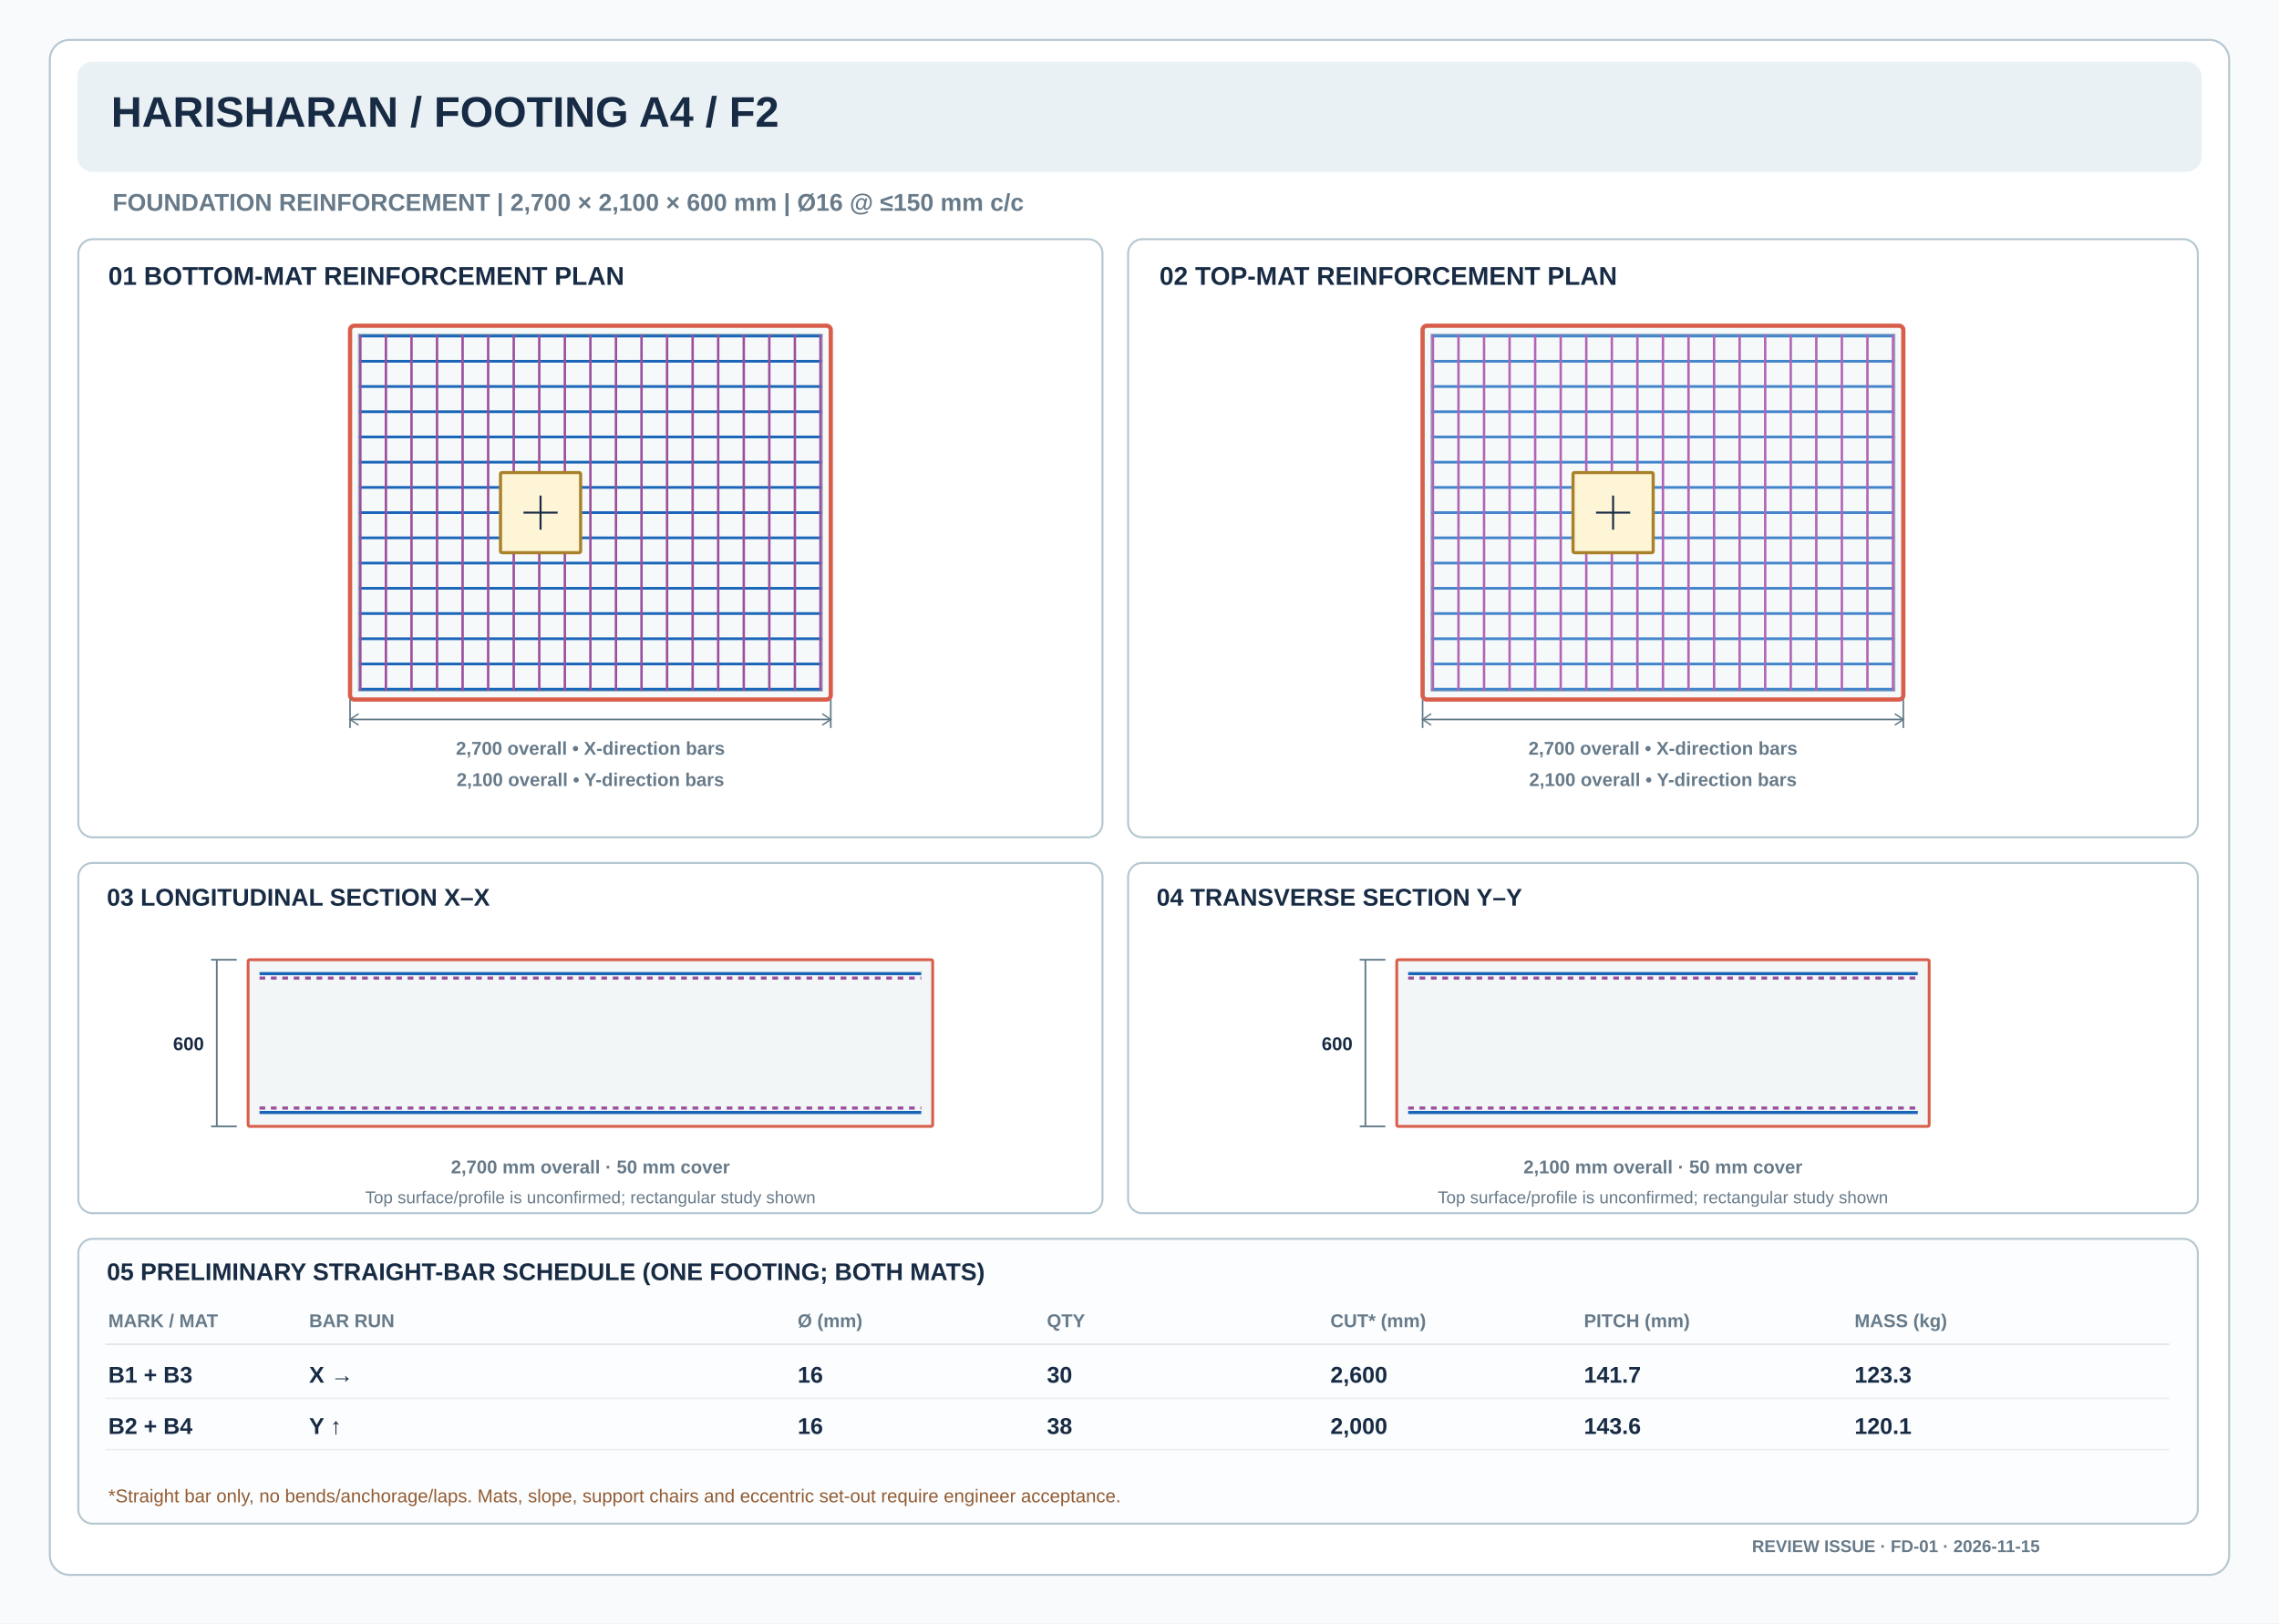
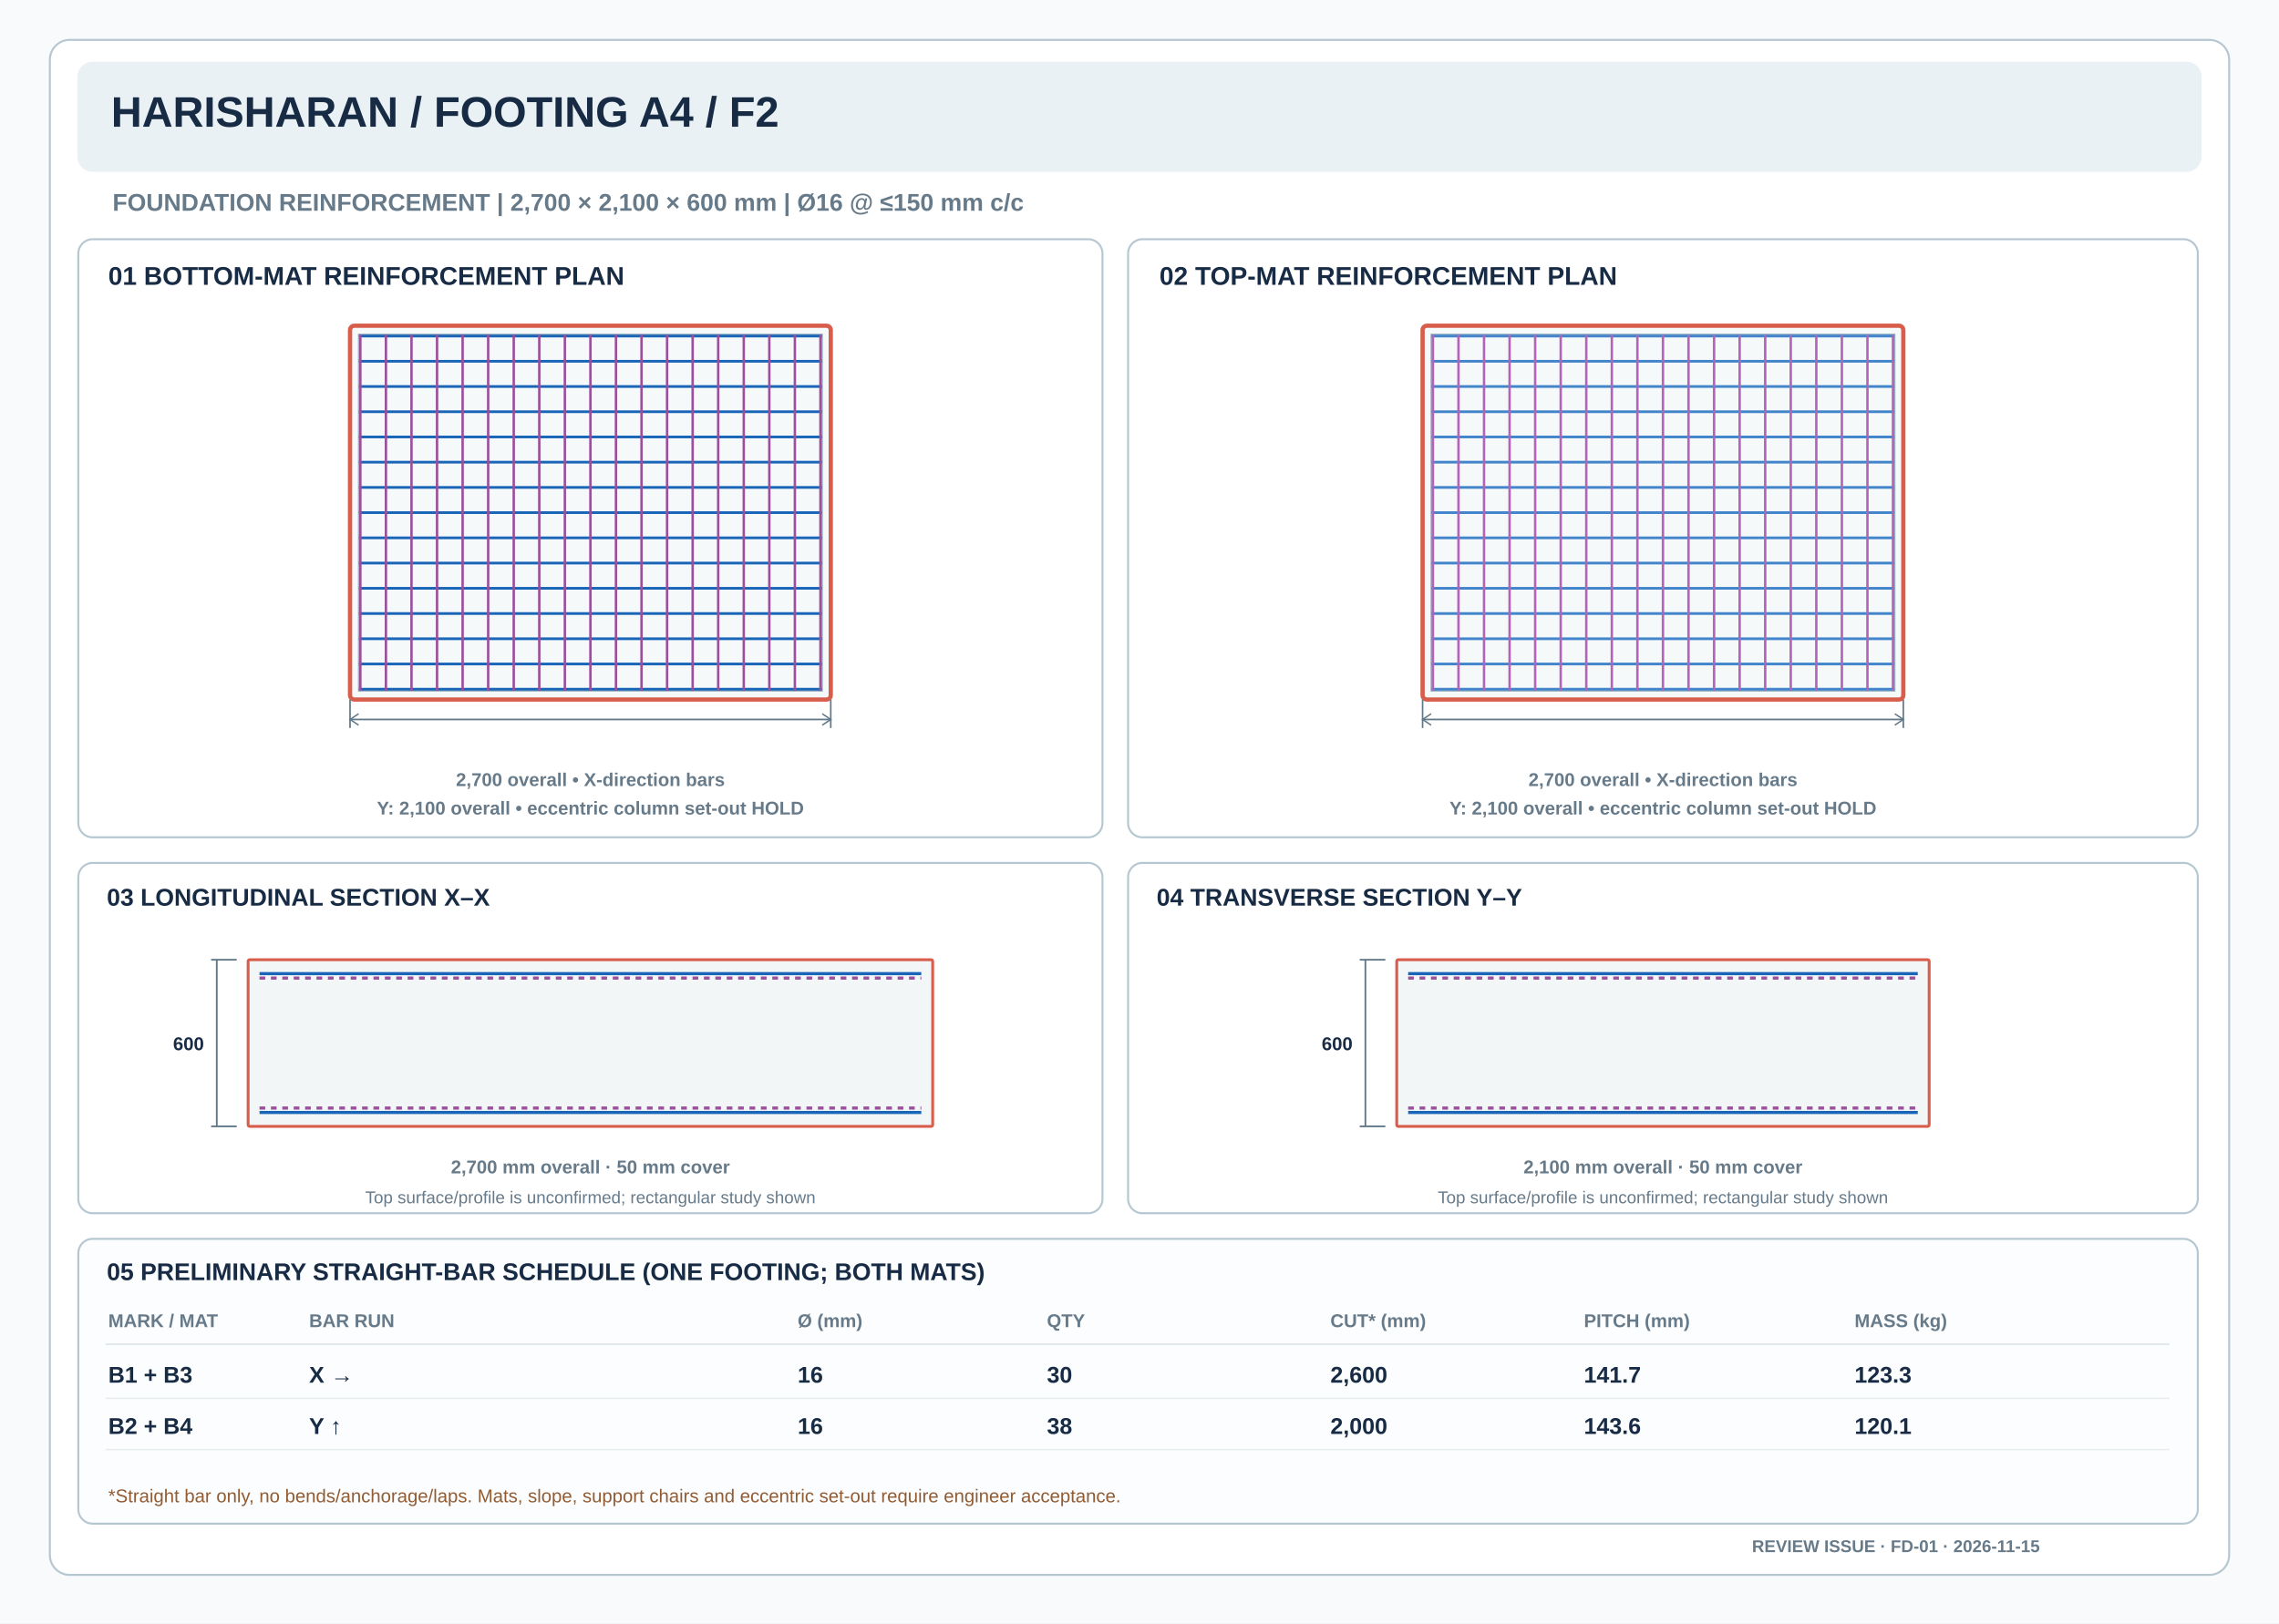
<svg xmlns="http://www.w3.org/2000/svg" width="1600" height="1140" viewBox="0 0 1600 1140" role="img">
  <rect width="1600" height="1140" fill="#f8fafb" />
  <rect x="35" y="28" width="1530" height="1078" rx="14" fill="white" stroke="#b5c7d0" stroke-width="1.4" />
  <rect x="55" y="44" width="1490" height="76" rx="10" fill="#eaf1f5" stroke="#eaf1f5" stroke-width="1.4" />
  <text x="78" y="89" font-family="Arial,Helvetica,sans-serif" font-size="30" font-weight="700" fill="#182b44" text-anchor="start">HARISHARAN  /  FOOTING A4  /  F2</text>
  <text x="79" y="148" font-family="Arial,Helvetica,sans-serif" font-size="17" font-weight="600" fill="#677a89" text-anchor="start">FOUNDATION REINFORCEMENT   |   2,700 × 2,100 × 600 mm   |   Ø16 @ ≤150 mm c/c</text>
  <rect x="55" y="168" width="719" height="420" rx="10" fill="white" stroke="#b5c7d0" stroke-width="1.4" />
  <rect x="792" y="168" width="751" height="420" rx="10" fill="white" stroke="#b5c7d0" stroke-width="1.4" />
  <text x="76" y="200" font-family="Arial,Helvetica,sans-serif" font-size="18" font-weight="700" fill="#182b44" text-anchor="start">01  BOTTOM-MAT REINFORCEMENT PLAN</text>
  <text x="814" y="200" font-family="Arial,Helvetica,sans-serif" font-size="18" font-weight="700" fill="#182b44" text-anchor="start">02  TOP-MAT REINFORCEMENT PLAN</text>
  <rect x="245.75" y="228.75" width="337.5" height="262.5" rx="3" fill="#f6f9fa" stroke="#d85e4b" stroke-width="3" />
  <rect x="252.0" y="235.0" width="325.0" height="250.0" rx="0" fill="none" stroke="#9ab1c0" stroke-width="1.4" />
  <line x1="252.0" y1="236.0" x2="577.0" y2="236.0" stroke="#1965b8" stroke-width="1.9" />
  <line x1="252.0" y1="253.71" x2="577.0" y2="253.71" stroke="#1965b8" stroke-width="1.9" />
  <line x1="252.0" y1="271.43" x2="577.0" y2="271.43" stroke="#1965b8" stroke-width="1.9" />
  <line x1="252.0" y1="289.14" x2="577.0" y2="289.14" stroke="#1965b8" stroke-width="1.9" />
  <line x1="252.0" y1="306.86" x2="577.0" y2="306.86" stroke="#1965b8" stroke-width="1.9" />
  <line x1="252.0" y1="324.57" x2="577.0" y2="324.57" stroke="#1965b8" stroke-width="1.9" />
  <line x1="252.0" y1="342.29" x2="577.0" y2="342.29" stroke="#1965b8" stroke-width="1.9" />
  <line x1="252.0" y1="360.0" x2="577.0" y2="360.0" stroke="#1965b8" stroke-width="1.9" />
  <line x1="252.0" y1="377.71" x2="577.0" y2="377.71" stroke="#1965b8" stroke-width="1.9" />
  <line x1="252.0" y1="395.43" x2="577.0" y2="395.43" stroke="#1965b8" stroke-width="1.9" />
  <line x1="252.0" y1="413.14" x2="577.0" y2="413.14" stroke="#1965b8" stroke-width="1.9" />
  <line x1="252.0" y1="430.86" x2="577.0" y2="430.86" stroke="#1965b8" stroke-width="1.9" />
  <line x1="252.0" y1="448.57" x2="577.0" y2="448.57" stroke="#1965b8" stroke-width="1.9" />
  <line x1="252.0" y1="466.29" x2="577.0" y2="466.29" stroke="#1965b8" stroke-width="1.9" />
  <line x1="252.0" y1="484.0" x2="577.0" y2="484.0" stroke="#1965b8" stroke-width="1.9" />
  <line x1="253.0" y1="235.0" x2="253.0" y2="485.0" stroke="#9b4f9d" stroke-width="1.7" />
  <line x1="270.94" y1="235.0" x2="270.94" y2="485.0" stroke="#9b4f9d" stroke-width="1.7" />
  <line x1="288.89" y1="235.0" x2="288.89" y2="485.0" stroke="#9b4f9d" stroke-width="1.7" />
  <line x1="306.83" y1="235.0" x2="306.83" y2="485.0" stroke="#9b4f9d" stroke-width="1.7" />
  <line x1="324.78" y1="235.0" x2="324.78" y2="485.0" stroke="#9b4f9d" stroke-width="1.7" />
  <line x1="342.72" y1="235.0" x2="342.72" y2="485.0" stroke="#9b4f9d" stroke-width="1.7" />
  <line x1="360.67" y1="235.0" x2="360.67" y2="485.0" stroke="#9b4f9d" stroke-width="1.7" />
  <line x1="378.61" y1="235.0" x2="378.61" y2="485.0" stroke="#9b4f9d" stroke-width="1.7" />
  <line x1="396.56" y1="235.0" x2="396.56" y2="485.0" stroke="#9b4f9d" stroke-width="1.7" />
  <line x1="414.5" y1="235.0" x2="414.5" y2="485.0" stroke="#9b4f9d" stroke-width="1.7" />
  <line x1="432.44" y1="235.0" x2="432.44" y2="485.0" stroke="#9b4f9d" stroke-width="1.7" />
  <line x1="450.39" y1="235.0" x2="450.39" y2="485.0" stroke="#9b4f9d" stroke-width="1.7" />
  <line x1="468.33" y1="235.0" x2="468.33" y2="485.0" stroke="#9b4f9d" stroke-width="1.7" />
  <line x1="486.28" y1="235.0" x2="486.28" y2="485.0" stroke="#9b4f9d" stroke-width="1.7" />
  <line x1="504.22" y1="235.0" x2="504.22" y2="485.0" stroke="#9b4f9d" stroke-width="1.7" />
  <line x1="522.17" y1="235.0" x2="522.17" y2="485.0" stroke="#9b4f9d" stroke-width="1.7" />
  <line x1="540.11" y1="235.0" x2="540.11" y2="485.0" stroke="#9b4f9d" stroke-width="1.7" />
  <line x1="558.06" y1="235.0" x2="558.06" y2="485.0" stroke="#9b4f9d" stroke-width="1.7" />
  <line x1="576.0" y1="235.0" x2="576.0" y2="485.0" stroke="#9b4f9d" stroke-width="1.7" />
-   <rect x="351.38" y="331.88" width="56.25" height="56.25" rx="1" fill="#fdf5d6" stroke="#a98129" stroke-width="2.2" />
-   <line x1="367.5" y1="360" x2="391.5" y2="360" stroke="#182b44" stroke-width="1.4" />
-   <line x1="379.5" y1="348" x2="379.5" y2="372" stroke="#182b44" stroke-width="1.4" />
  <line x1="245.75" y1="491.25" x2="245.75" y2="511.25" stroke="#607888" stroke-width="1.1" />
  <line x1="583.25" y1="491.25" x2="583.25" y2="511.25" stroke="#607888" stroke-width="1.1" />
  <line x1="245.75" y1="505.25" x2="583.25" y2="505.25" stroke="#607888" stroke-width="1.15" />
  <path d="M251.75 501.25 L245.75 505.25 L251.75 509.25 M577.25 501.25 L583.25 505.25 L577.25 509.25" stroke="#607888" fill="none" />
-   <text x="414.5" y="530" font-family="Arial,Helvetica,sans-serif" font-size="13" font-weight="600" fill="#677a89" text-anchor="middle">2,700 overall  •  X-direction bars</text>
-   <text x="414.5" y="552" font-family="Arial,Helvetica,sans-serif" font-size="13" font-weight="600" fill="#677a89" text-anchor="middle">2,100 overall  •  Y-direction bars</text>
+   <text x="414.5" y="552" font-family="Arial,Helvetica,sans-serif" font-size="13" font-weight="600" fill="#677a89" text-anchor="middle">2,700 overall  •  X-direction bars</text>
+   <text x="414.5" y="572" font-family="Arial,Helvetica,sans-serif" font-size="13" font-weight="600" fill="#677a89" text-anchor="middle">Y: 2,100 overall  •  eccentric column set-out HOLD</text>
  <rect x="998.75" y="228.75" width="337.5" height="262.5" rx="3" fill="#f6f9fa" stroke="#d85e4b" stroke-width="3" />
  <rect x="1005.0" y="235.0" width="325.0" height="250.0" rx="0" fill="none" stroke="#9ab1c0" stroke-width="1.4" />
  <line x1="1005.0" y1="236.0" x2="1330.0" y2="236.0" stroke="#4385cb" stroke-width="1.9" />
  <line x1="1005.0" y1="253.71" x2="1330.0" y2="253.71" stroke="#4385cb" stroke-width="1.9" />
  <line x1="1005.0" y1="271.43" x2="1330.0" y2="271.43" stroke="#4385cb" stroke-width="1.9" />
  <line x1="1005.0" y1="289.14" x2="1330.0" y2="289.14" stroke="#4385cb" stroke-width="1.9" />
  <line x1="1005.0" y1="306.86" x2="1330.0" y2="306.86" stroke="#4385cb" stroke-width="1.9" />
  <line x1="1005.0" y1="324.57" x2="1330.0" y2="324.57" stroke="#4385cb" stroke-width="1.9" />
  <line x1="1005.0" y1="342.29" x2="1330.0" y2="342.29" stroke="#4385cb" stroke-width="1.9" />
  <line x1="1005.0" y1="360.0" x2="1330.0" y2="360.0" stroke="#4385cb" stroke-width="1.9" />
  <line x1="1005.0" y1="377.71" x2="1330.0" y2="377.71" stroke="#4385cb" stroke-width="1.9" />
  <line x1="1005.0" y1="395.43" x2="1330.0" y2="395.43" stroke="#4385cb" stroke-width="1.9" />
  <line x1="1005.0" y1="413.14" x2="1330.0" y2="413.14" stroke="#4385cb" stroke-width="1.9" />
  <line x1="1005.0" y1="430.86" x2="1330.0" y2="430.86" stroke="#4385cb" stroke-width="1.9" />
  <line x1="1005.0" y1="448.57" x2="1330.0" y2="448.57" stroke="#4385cb" stroke-width="1.9" />
  <line x1="1005.0" y1="466.29" x2="1330.0" y2="466.29" stroke="#4385cb" stroke-width="1.9" />
  <line x1="1005.0" y1="484.0" x2="1330.0" y2="484.0" stroke="#4385cb" stroke-width="1.9" />
  <line x1="1006.0" y1="235.0" x2="1006.0" y2="485.0" stroke="#b264b8" stroke-width="1.7" />
  <line x1="1023.94" y1="235.0" x2="1023.94" y2="485.0" stroke="#b264b8" stroke-width="1.7" />
  <line x1="1041.89" y1="235.0" x2="1041.89" y2="485.0" stroke="#b264b8" stroke-width="1.7" />
  <line x1="1059.83" y1="235.0" x2="1059.83" y2="485.0" stroke="#b264b8" stroke-width="1.7" />
  <line x1="1077.78" y1="235.0" x2="1077.78" y2="485.0" stroke="#b264b8" stroke-width="1.7" />
  <line x1="1095.72" y1="235.0" x2="1095.72" y2="485.0" stroke="#b264b8" stroke-width="1.7" />
  <line x1="1113.67" y1="235.0" x2="1113.67" y2="485.0" stroke="#b264b8" stroke-width="1.7" />
  <line x1="1131.61" y1="235.0" x2="1131.61" y2="485.0" stroke="#b264b8" stroke-width="1.7" />
  <line x1="1149.56" y1="235.0" x2="1149.56" y2="485.0" stroke="#b264b8" stroke-width="1.7" />
  <line x1="1167.5" y1="235.0" x2="1167.5" y2="485.0" stroke="#b264b8" stroke-width="1.7" />
  <line x1="1185.44" y1="235.0" x2="1185.44" y2="485.0" stroke="#b264b8" stroke-width="1.7" />
  <line x1="1203.39" y1="235.0" x2="1203.39" y2="485.0" stroke="#b264b8" stroke-width="1.7" />
  <line x1="1221.33" y1="235.0" x2="1221.33" y2="485.0" stroke="#b264b8" stroke-width="1.7" />
  <line x1="1239.28" y1="235.0" x2="1239.28" y2="485.0" stroke="#b264b8" stroke-width="1.7" />
  <line x1="1257.22" y1="235.0" x2="1257.22" y2="485.0" stroke="#b264b8" stroke-width="1.7" />
  <line x1="1275.17" y1="235.0" x2="1275.17" y2="485.0" stroke="#b264b8" stroke-width="1.7" />
  <line x1="1293.11" y1="235.0" x2="1293.11" y2="485.0" stroke="#b264b8" stroke-width="1.7" />
  <line x1="1311.06" y1="235.0" x2="1311.06" y2="485.0" stroke="#b264b8" stroke-width="1.7" />
  <line x1="1329.0" y1="235.0" x2="1329.0" y2="485.0" stroke="#b264b8" stroke-width="1.7" />
-   <rect x="1104.38" y="331.88" width="56.25" height="56.25" rx="1" fill="#fdf5d6" stroke="#a98129" stroke-width="2.2" />
-   <line x1="1120.5" y1="360" x2="1144.5" y2="360" stroke="#182b44" stroke-width="1.4" />
-   <line x1="1132.5" y1="348" x2="1132.5" y2="372" stroke="#182b44" stroke-width="1.4" />
  <line x1="998.75" y1="491.25" x2="998.75" y2="511.25" stroke="#607888" stroke-width="1.1" />
  <line x1="1336.25" y1="491.25" x2="1336.25" y2="511.25" stroke="#607888" stroke-width="1.1" />
  <line x1="998.75" y1="505.25" x2="1336.25" y2="505.25" stroke="#607888" stroke-width="1.15" />
  <path d="M1004.75 501.25 L998.75 505.25 L1004.75 509.25 M1330.25 501.25 L1336.25 505.25 L1330.25 509.25" stroke="#607888" fill="none" />
-   <text x="1167.5" y="530" font-family="Arial,Helvetica,sans-serif" font-size="13" font-weight="600" fill="#677a89" text-anchor="middle">2,700 overall  •  X-direction bars</text>
-   <text x="1167.5" y="552" font-family="Arial,Helvetica,sans-serif" font-size="13" font-weight="600" fill="#677a89" text-anchor="middle">2,100 overall  •  Y-direction bars</text>
+   <text x="1167.5" y="552" font-family="Arial,Helvetica,sans-serif" font-size="13" font-weight="600" fill="#677a89" text-anchor="middle">2,700 overall  •  X-direction bars</text>
+   <text x="1167.5" y="572" font-family="Arial,Helvetica,sans-serif" font-size="13" font-weight="600" fill="#677a89" text-anchor="middle">Y: 2,100 overall  •  eccentric column set-out HOLD</text>
  <rect x="55" y="606" width="719" height="246" rx="10" fill="#ffffff" stroke="#b5c7d0" stroke-width="1.4" />
  <rect x="792" y="606" width="751" height="246" rx="10" fill="#ffffff" stroke="#b5c7d0" stroke-width="1.4" />
  <text x="75" y="636" font-family="Arial,Helvetica,sans-serif" font-size="17" font-weight="700" fill="#182b44" text-anchor="start">03  LONGITUDINAL SECTION  X–X</text>
  <text x="812" y="636" font-family="Arial,Helvetica,sans-serif" font-size="17" font-weight="700" fill="#182b44" text-anchor="start">04  TRANSVERSE SECTION  Y–Y</text>
  <rect x="174.2" y="674" width="480.6" height="117.0" rx="1" fill="#f2f6f7" stroke="#d85e4b" stroke-width="2" />
  <line x1="182.2" y1="683.75" x2="646.8" y2="683.75" stroke="#1965b8" stroke-width="2.2" />
  <line x1="182.2" y1="686.87" x2="646.8" y2="686.87" stroke="#9b4f9d" stroke-width="2.2" stroke-dasharray="4 4" />
  <line x1="182.2" y1="778.13" x2="646.8" y2="778.13" stroke="#9b4f9d" stroke-width="2.2" stroke-dasharray="4 4" />
  <line x1="182.2" y1="781.25" x2="646.8" y2="781.25" stroke="#1965b8" stroke-width="2.2" />
  <line x1="152.2" y1="674" x2="152.2" y2="791.0" stroke="#607888" stroke-width="1.2" />
  <line x1="148.2" y1="674" x2="166.2" y2="674" stroke="#607888" stroke-width="1.2" />
  <line x1="148.2" y1="791.0" x2="166.2" y2="791.0" stroke="#607888" stroke-width="1.2" />
  <text x="143.2" y="737.5" font-family="Arial,Helvetica,sans-serif" font-size="13" font-weight="700" fill="#182b44" text-anchor="end">600</text>
  <text x="414.5" y="824" font-family="Arial,Helvetica,sans-serif" font-size="13" font-weight="600" fill="#677a89" text-anchor="middle">2,700 mm overall  ·  50 mm cover</text>
  <text x="414.5" y="845" font-family="Arial,Helvetica,sans-serif" font-size="12" font-weight="500" fill="#677a89" text-anchor="middle">Top surface/profile is unconfirmed; rectangular study shown</text>
  <rect x="980.6" y="674" width="373.8" height="117.0" rx="1" fill="#f2f6f7" stroke="#d85e4b" stroke-width="2" />
  <line x1="988.6" y1="683.75" x2="1346.4" y2="683.75" stroke="#1965b8" stroke-width="2.2" />
  <line x1="988.6" y1="686.87" x2="1346.4" y2="686.87" stroke="#9b4f9d" stroke-width="2.2" stroke-dasharray="4 4" />
  <line x1="988.6" y1="778.13" x2="1346.4" y2="778.13" stroke="#9b4f9d" stroke-width="2.2" stroke-dasharray="4 4" />
  <line x1="988.6" y1="781.25" x2="1346.4" y2="781.25" stroke="#1965b8" stroke-width="2.2" />
  <line x1="958.6" y1="674" x2="958.6" y2="791.0" stroke="#607888" stroke-width="1.2" />
  <line x1="954.6" y1="674" x2="972.6" y2="674" stroke="#607888" stroke-width="1.2" />
  <line x1="954.6" y1="791.0" x2="972.6" y2="791.0" stroke="#607888" stroke-width="1.2" />
  <text x="949.6" y="737.5" font-family="Arial,Helvetica,sans-serif" font-size="13" font-weight="700" fill="#182b44" text-anchor="end">600</text>
  <text x="1167.5" y="824" font-family="Arial,Helvetica,sans-serif" font-size="13" font-weight="600" fill="#677a89" text-anchor="middle">2,100 mm overall  ·  50 mm cover</text>
  <text x="1167.5" y="845" font-family="Arial,Helvetica,sans-serif" font-size="12" font-weight="500" fill="#677a89" text-anchor="middle">Top surface/profile is unconfirmed; rectangular study shown</text>
  <rect x="55" y="870" width="1488" height="200" rx="10" fill="#fbfdfe" stroke="#b5c7d0" stroke-width="1.4" />
  <text x="75" y="899" font-family="Arial,Helvetica,sans-serif" font-size="17" font-weight="700" fill="#182b44" text-anchor="start">05  PRELIMINARY STRAIGHT-BAR SCHEDULE  (ONE FOOTING; BOTH MATS)</text>
  <text x="76" y="932" font-family="Arial,Helvetica,sans-serif" font-size="13" font-weight="700" fill="#677a89" text-anchor="start">MARK / MAT</text>
  <text x="217" y="932" font-family="Arial,Helvetica,sans-serif" font-size="13" font-weight="700" fill="#677a89" text-anchor="start">BAR RUN</text>
  <text x="560" y="932" font-family="Arial,Helvetica,sans-serif" font-size="13" font-weight="700" fill="#677a89" text-anchor="start">Ø (mm)</text>
  <text x="735" y="932" font-family="Arial,Helvetica,sans-serif" font-size="13" font-weight="700" fill="#677a89" text-anchor="start">QTY</text>
  <text x="934" y="932" font-family="Arial,Helvetica,sans-serif" font-size="13" font-weight="700" fill="#677a89" text-anchor="start">CUT* (mm)</text>
  <text x="1112" y="932" font-family="Arial,Helvetica,sans-serif" font-size="13" font-weight="700" fill="#677a89" text-anchor="start">PITCH (mm)</text>
  <text x="1302" y="932" font-family="Arial,Helvetica,sans-serif" font-size="13" font-weight="700" fill="#677a89" text-anchor="start">MASS (kg)</text>
  <line x1="74" y1="944" x2="1523" y2="944" stroke="#dbe3e8" stroke-width="1" />
  <text x="76" y="971" font-family="Arial,Helvetica,sans-serif" font-size="16" font-weight="600" fill="#182b44" text-anchor="start">B1 + B3</text>
  <text x="217" y="971" font-family="Arial,Helvetica,sans-serif" font-size="16" font-weight="600" fill="#182b44" text-anchor="start">X →</text>
  <text x="560" y="971" font-family="Arial,Helvetica,sans-serif" font-size="16" font-weight="600" fill="#182b44" text-anchor="start">16</text>
  <text x="735" y="971" font-family="Arial,Helvetica,sans-serif" font-size="16" font-weight="600" fill="#182b44" text-anchor="start">30</text>
  <text x="934" y="971" font-family="Arial,Helvetica,sans-serif" font-size="16" font-weight="600" fill="#182b44" text-anchor="start">2,600</text>
  <text x="1112" y="971" font-family="Arial,Helvetica,sans-serif" font-size="16" font-weight="600" fill="#182b44" text-anchor="start">141.7</text>
  <text x="1302" y="971" font-family="Arial,Helvetica,sans-serif" font-size="16" font-weight="600" fill="#182b44" text-anchor="start">123.3</text>
  <line x1="74" y1="982" x2="1523" y2="982" stroke="#e7edf1" stroke-width="1" />
  <text x="76" y="1007" font-family="Arial,Helvetica,sans-serif" font-size="16" font-weight="600" fill="#182b44" text-anchor="start">B2 + B4</text>
  <text x="217" y="1007" font-family="Arial,Helvetica,sans-serif" font-size="16" font-weight="600" fill="#182b44" text-anchor="start">Y ↑</text>
  <text x="560" y="1007" font-family="Arial,Helvetica,sans-serif" font-size="16" font-weight="600" fill="#182b44" text-anchor="start">16</text>
  <text x="735" y="1007" font-family="Arial,Helvetica,sans-serif" font-size="16" font-weight="600" fill="#182b44" text-anchor="start">38</text>
  <text x="934" y="1007" font-family="Arial,Helvetica,sans-serif" font-size="16" font-weight="600" fill="#182b44" text-anchor="start">2,000</text>
  <text x="1112" y="1007" font-family="Arial,Helvetica,sans-serif" font-size="16" font-weight="600" fill="#182b44" text-anchor="start">143.6</text>
  <text x="1302" y="1007" font-family="Arial,Helvetica,sans-serif" font-size="16" font-weight="600" fill="#182b44" text-anchor="start">120.1</text>
  <line x1="74" y1="1018" x2="1523" y2="1018" stroke="#e7edf1" stroke-width="1" />
  <text x="76" y="1055" font-family="Arial,Helvetica,sans-serif" font-size="13" font-weight="500" fill="#925b32" text-anchor="start">*Straight bar only, no bends/anchorage/laps. Mats, slope, support chairs and eccentric set-out require engineer acceptance.</text>
  <text x="1230" y="1090" font-family="Arial,Helvetica,sans-serif" font-size="12" font-weight="600" fill="#677a89" text-anchor="start">REVIEW ISSUE  ·  FD-01  ·  2026-11-15</text>
</svg>
